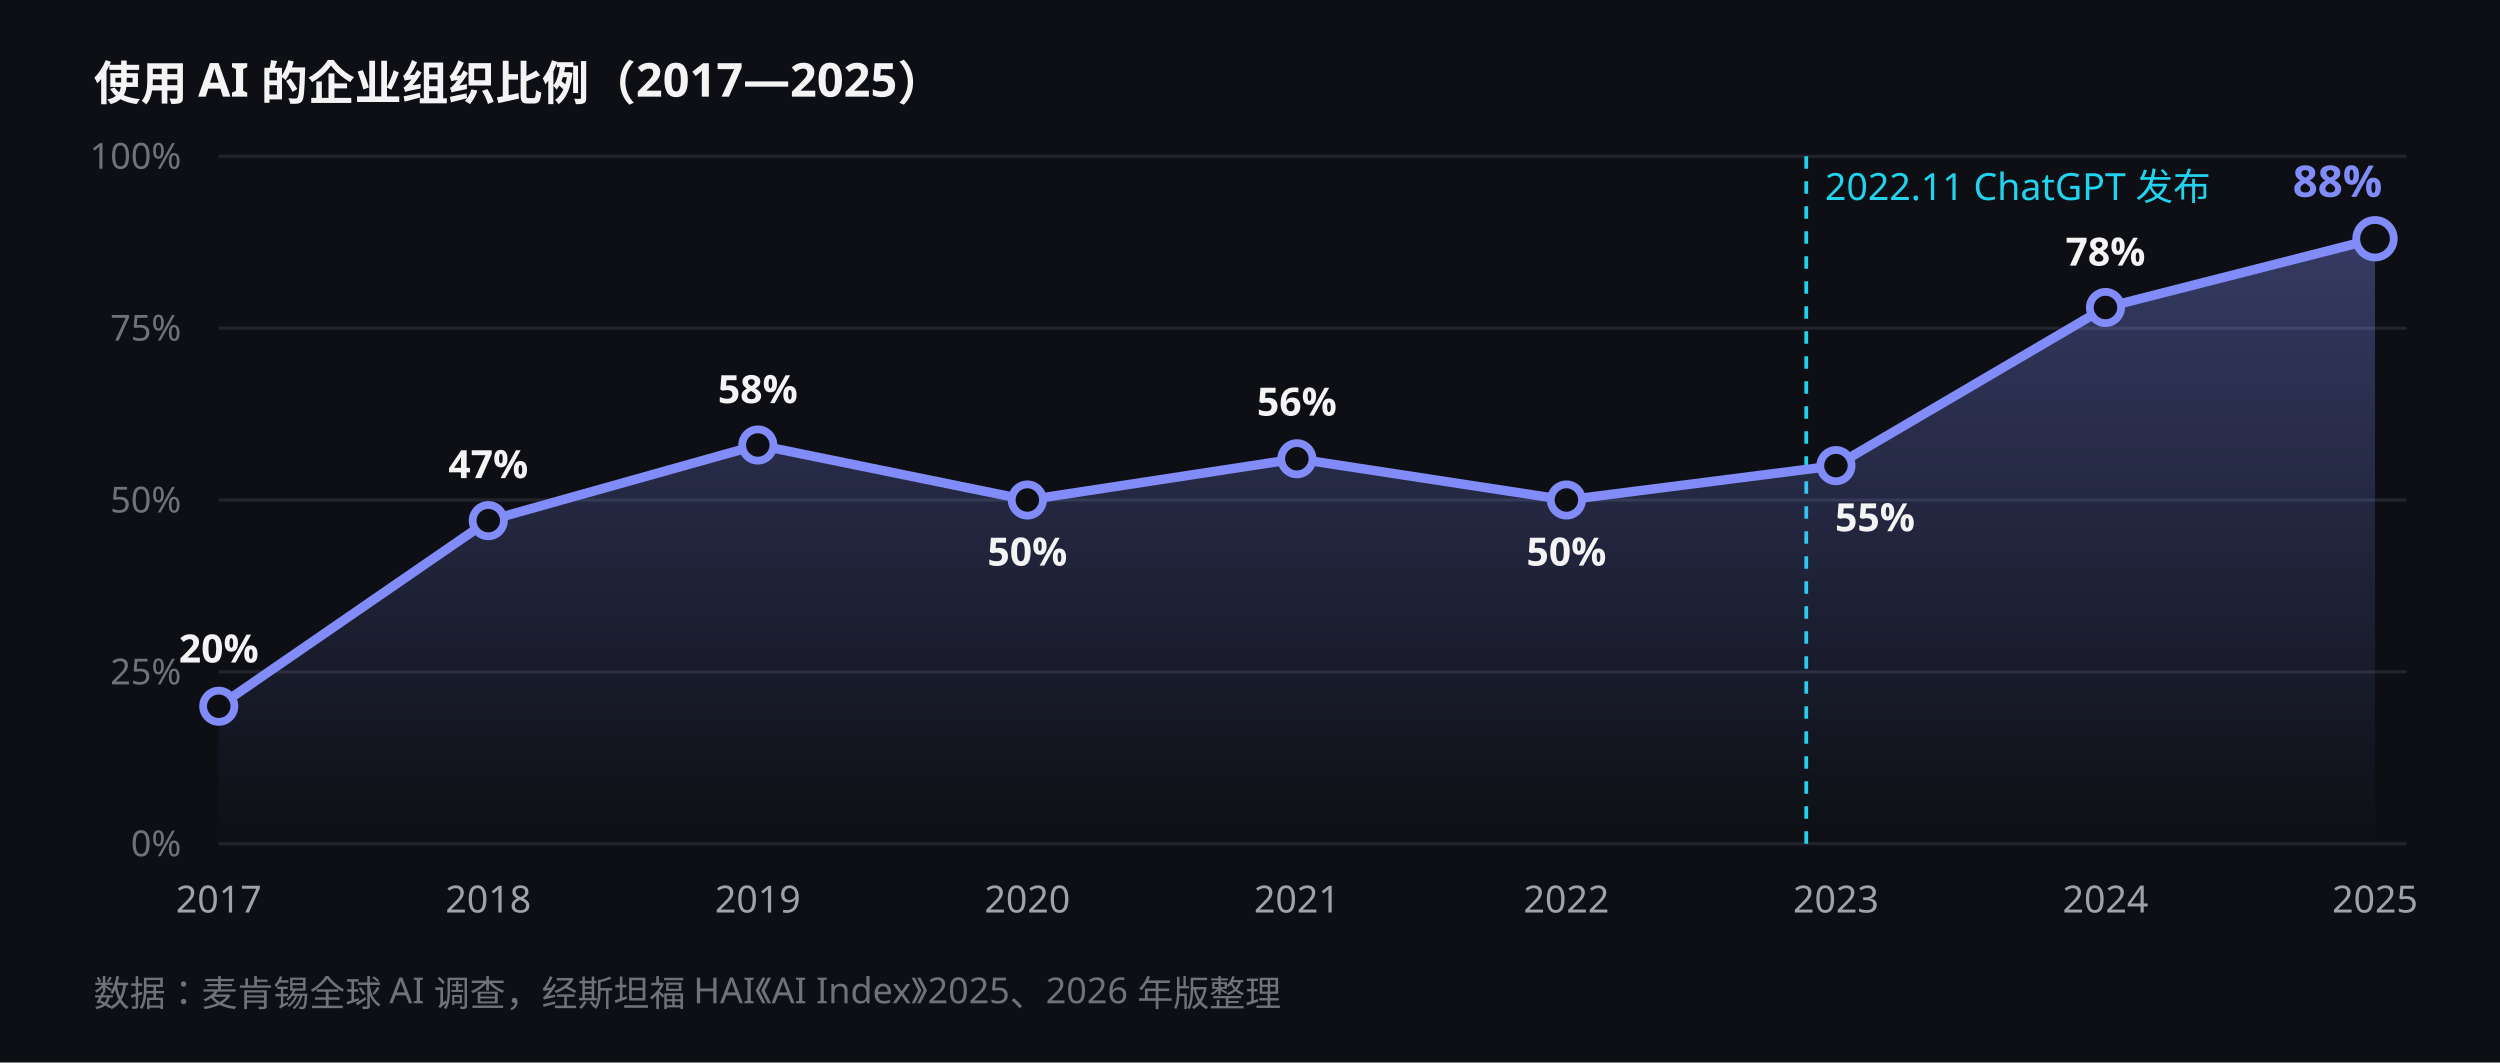
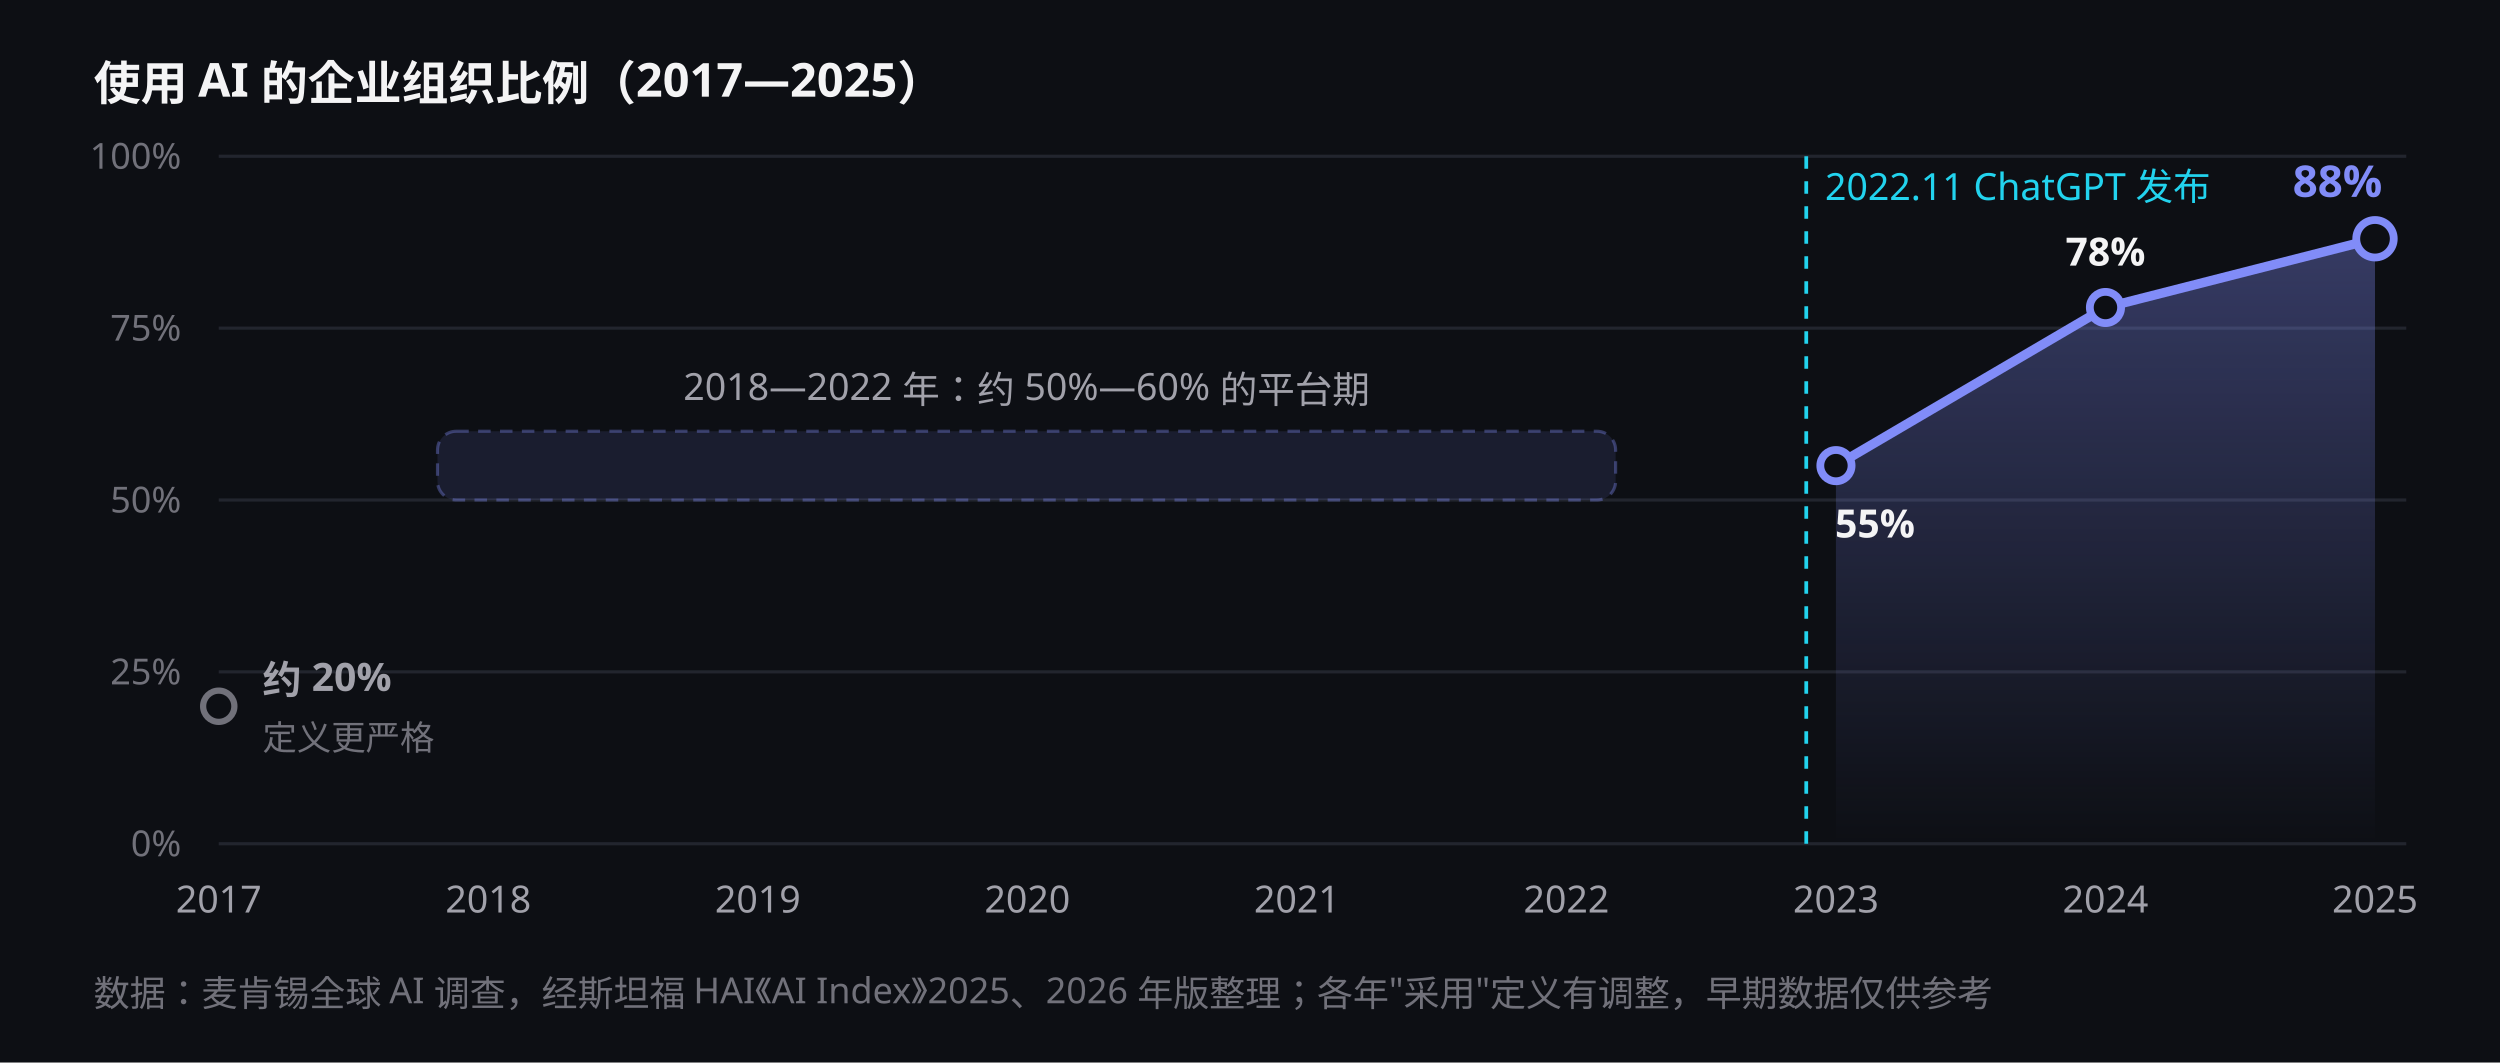
- <svg xmlns="http://www.w3.org/2000/svg" viewBox="0 0 800 340" role="img" aria-label="2017 至 2025 年使用 AI 的企业组织比例折线图：从 20% 增长到 88%">
+ <svg xmlns="http://www.w3.org/2000/svg" viewBox="0 0 800 340" role="img" aria-label="使用 AI 的企业组织比例：2018 至 2022 年在约 50% 至 60% 之间徘徊，2023 年 55%，2024 年 78%，2025 年 88%">
  <style>
    text { font-family: "PingFang SC", "Microsoft YaHei", "Noto Sans SC", system-ui, sans-serif; }
    .bg { fill: #0d0f14; } .t { fill: #f4f4f5; } .m { fill: #a1a1aa; } .s { fill: #71717a; } .ac { fill: #818cf8; } .ac2 { fill: #22d3ee; }
    .grid { stroke: #22252e; } .line { stroke: #818cf8; } .mark { stroke: #22d3ee; } .dot { fill: #0d0f14; stroke: #818cf8; }
+     .band { fill: #818cf8; fill-opacity: .12; stroke: #818cf8; stroke-opacity: .35; } .hollow { fill: #0d0f14; stroke: #71717a; }
    .g1 { stop-color: #818cf8; } .g0 { stop-color: #818cf8; stop-opacity: 0; }
    @media (prefers-color-scheme: light) {
      .bg { fill: #ffffff; } .t { fill: #18181b; } .m { fill: #52525b; } .s { fill: #71717a; } .ac { fill: #4f46e5; } .ac2 { fill: #0891b2; }
      .grid { stroke: #ececef; } .line { stroke: #4f46e5; } .mark { stroke: #0891b2; } .dot { fill: #ffffff; stroke: #4f46e5; }
+       .band { fill: #4f46e5; fill-opacity: .08; stroke: #4f46e5; stroke-opacity: .3; } .hollow { fill: #ffffff; stroke: #a1a1aa; }
      .g1 { stop-color: #4f46e5; } .g0 { stop-color: #4f46e5; stop-opacity: 0; }
    }
  </style>
  <defs>
    <linearGradient id="area" x1="0" y1="0" x2="0" y2="1">
      <stop offset="0" class="g1" stop-opacity=".35" />
      <stop offset="1" class="g0" />
    </linearGradient>
  </defs>
  <rect class="bg" width="800" height="340" />
  <text class="t" x="30" y="32" font-size="15" font-weight="700">使用 AI 的企业组织比例（2017—2025）</text>
  <g stroke-width="1">
    <line class="grid" x1="70" y1="270" x2="770" y2="270" />
    <line class="grid" x1="70" y1="215" x2="770" y2="215" />
    <line class="grid" x1="70" y1="160" x2="770" y2="160" />
    <line class="grid" x1="70" y1="105" x2="770" y2="105" />
    <line class="grid" x1="70" y1="50" x2="770" y2="50" />
  </g>
  <g class="s" font-size="11.5" text-anchor="end">
    <text x="58" y="274">0%</text>
    <text x="58" y="219">25%</text>
    <text x="58" y="164">50%</text>
    <text x="58" y="109">75%</text>
    <text x="58" y="54">100%</text>
  </g>
+   <rect class="band" x="140" y="138" width="377" height="22" rx="6" stroke-width="1" stroke-dasharray="4 3" />
+   <text class="m" x="328.5" y="128" font-size="12" text-anchor="middle">2018—2022 年：约 50%—60% 的平台期</text>
+   <circle class="hollow" cx="70" cy="226" r="5" stroke-width="2" />
+   <text class="m" x="84" y="222" font-size="12.5" font-weight="600">约 20%</text>
+   <text class="s" x="84" y="240" font-size="11">定义更严格</text>
  <line class="mark" x1="578" y1="50" x2="578" y2="270" stroke-width="1.2" stroke-dasharray="4 4" />
  <text class="ac2" x="584" y="64" font-size="12">2022.11 ChatGPT 发布</text>
-   <path d="M70 226 L156.25 166.6 L242.5 142.4 L328.75 160 L415 146.8 L501.25 160 L587.5 149 L673.75 98.4 L760 76.4 L760 270 L70 270 Z" fill="url(#area)" />
-   <polyline class="line" points="70,226 156.25,166.6 242.5,142.4 328.75,160 415,146.8 501.25,160 587.5,149 673.75,98.4 760,76.4" fill="none" stroke-width="3" stroke-linejoin="round" stroke-linecap="round" />
+   <path d="M587.5 149 L673.75 98.4 L760 76.4 L760 270 L587.5 270 Z" fill="url(#area)" />
+   <polyline class="line" points="587.5,149 673.75,98.4 760,76.4" fill="none" stroke-width="3" stroke-linejoin="round" stroke-linecap="round" />
  <g stroke-width="2.5">
-     <circle class="dot" cx="70" cy="226" r="5" />
-     <circle class="dot" cx="156.25" cy="166.6" r="5" />
-     <circle class="dot" cx="242.5" cy="142.4" r="5" />
-     <circle class="dot" cx="328.75" cy="160" r="5" />
-     <circle class="dot" cx="415" cy="146.8" r="5" />
-     <circle class="dot" cx="501.25" cy="160" r="5" />
    <circle class="dot" cx="587.5" cy="149" r="5" />
    <circle class="dot" cx="673.75" cy="98.4" r="5" />
    <circle class="dot" cx="760" cy="76.4" r="6" />
  </g>
  <g class="t" font-size="12.5" font-weight="600" text-anchor="middle">
-     <text x="70" y="212">20%</text>
-     <text x="156.25" y="153">47%</text>
-     <text x="242.5" y="129">58%</text>
-     <text x="328.75" y="181">50%</text>
-     <text x="415" y="133">56%</text>
-     <text x="501.25" y="181">50%</text>
-     <text x="600" y="170">55%</text>
+     <text x="600" y="172">55%</text>
    <text x="673.75" y="85">78%</text>
    <text x="748" y="63" class="ac" font-size="14">88%</text>
  </g>
  <g class="m" font-size="12" text-anchor="middle">
    <text x="70" y="292">2017</text>
    <text x="156.25" y="292">2018</text>
    <text x="242.5" y="292">2019</text>
    <text x="328.75" y="292">2020</text>
    <text x="415" y="292">2021</text>
    <text x="501.25" y="292">2022</text>
    <text x="587.5" y="292">2023</text>
    <text x="673.75" y="292">2024</text>
    <text x="760" y="292">2025</text>
  </g>
-   <text class="s" x="30" y="322" font-size="11.5">数据：麦肯锡全球 AI 调查，经斯坦福 HAI《AI Index》2025、2026 年版整理</text>
+   <text class="s" x="30" y="322" font-size="11.5">数据：麦肯锡全球 AI 调查，经斯坦福 HAI《AI Index》2025、2026 年版整理；各年"采用"定义有调整，早期数据仅供参考</text>
</svg>
